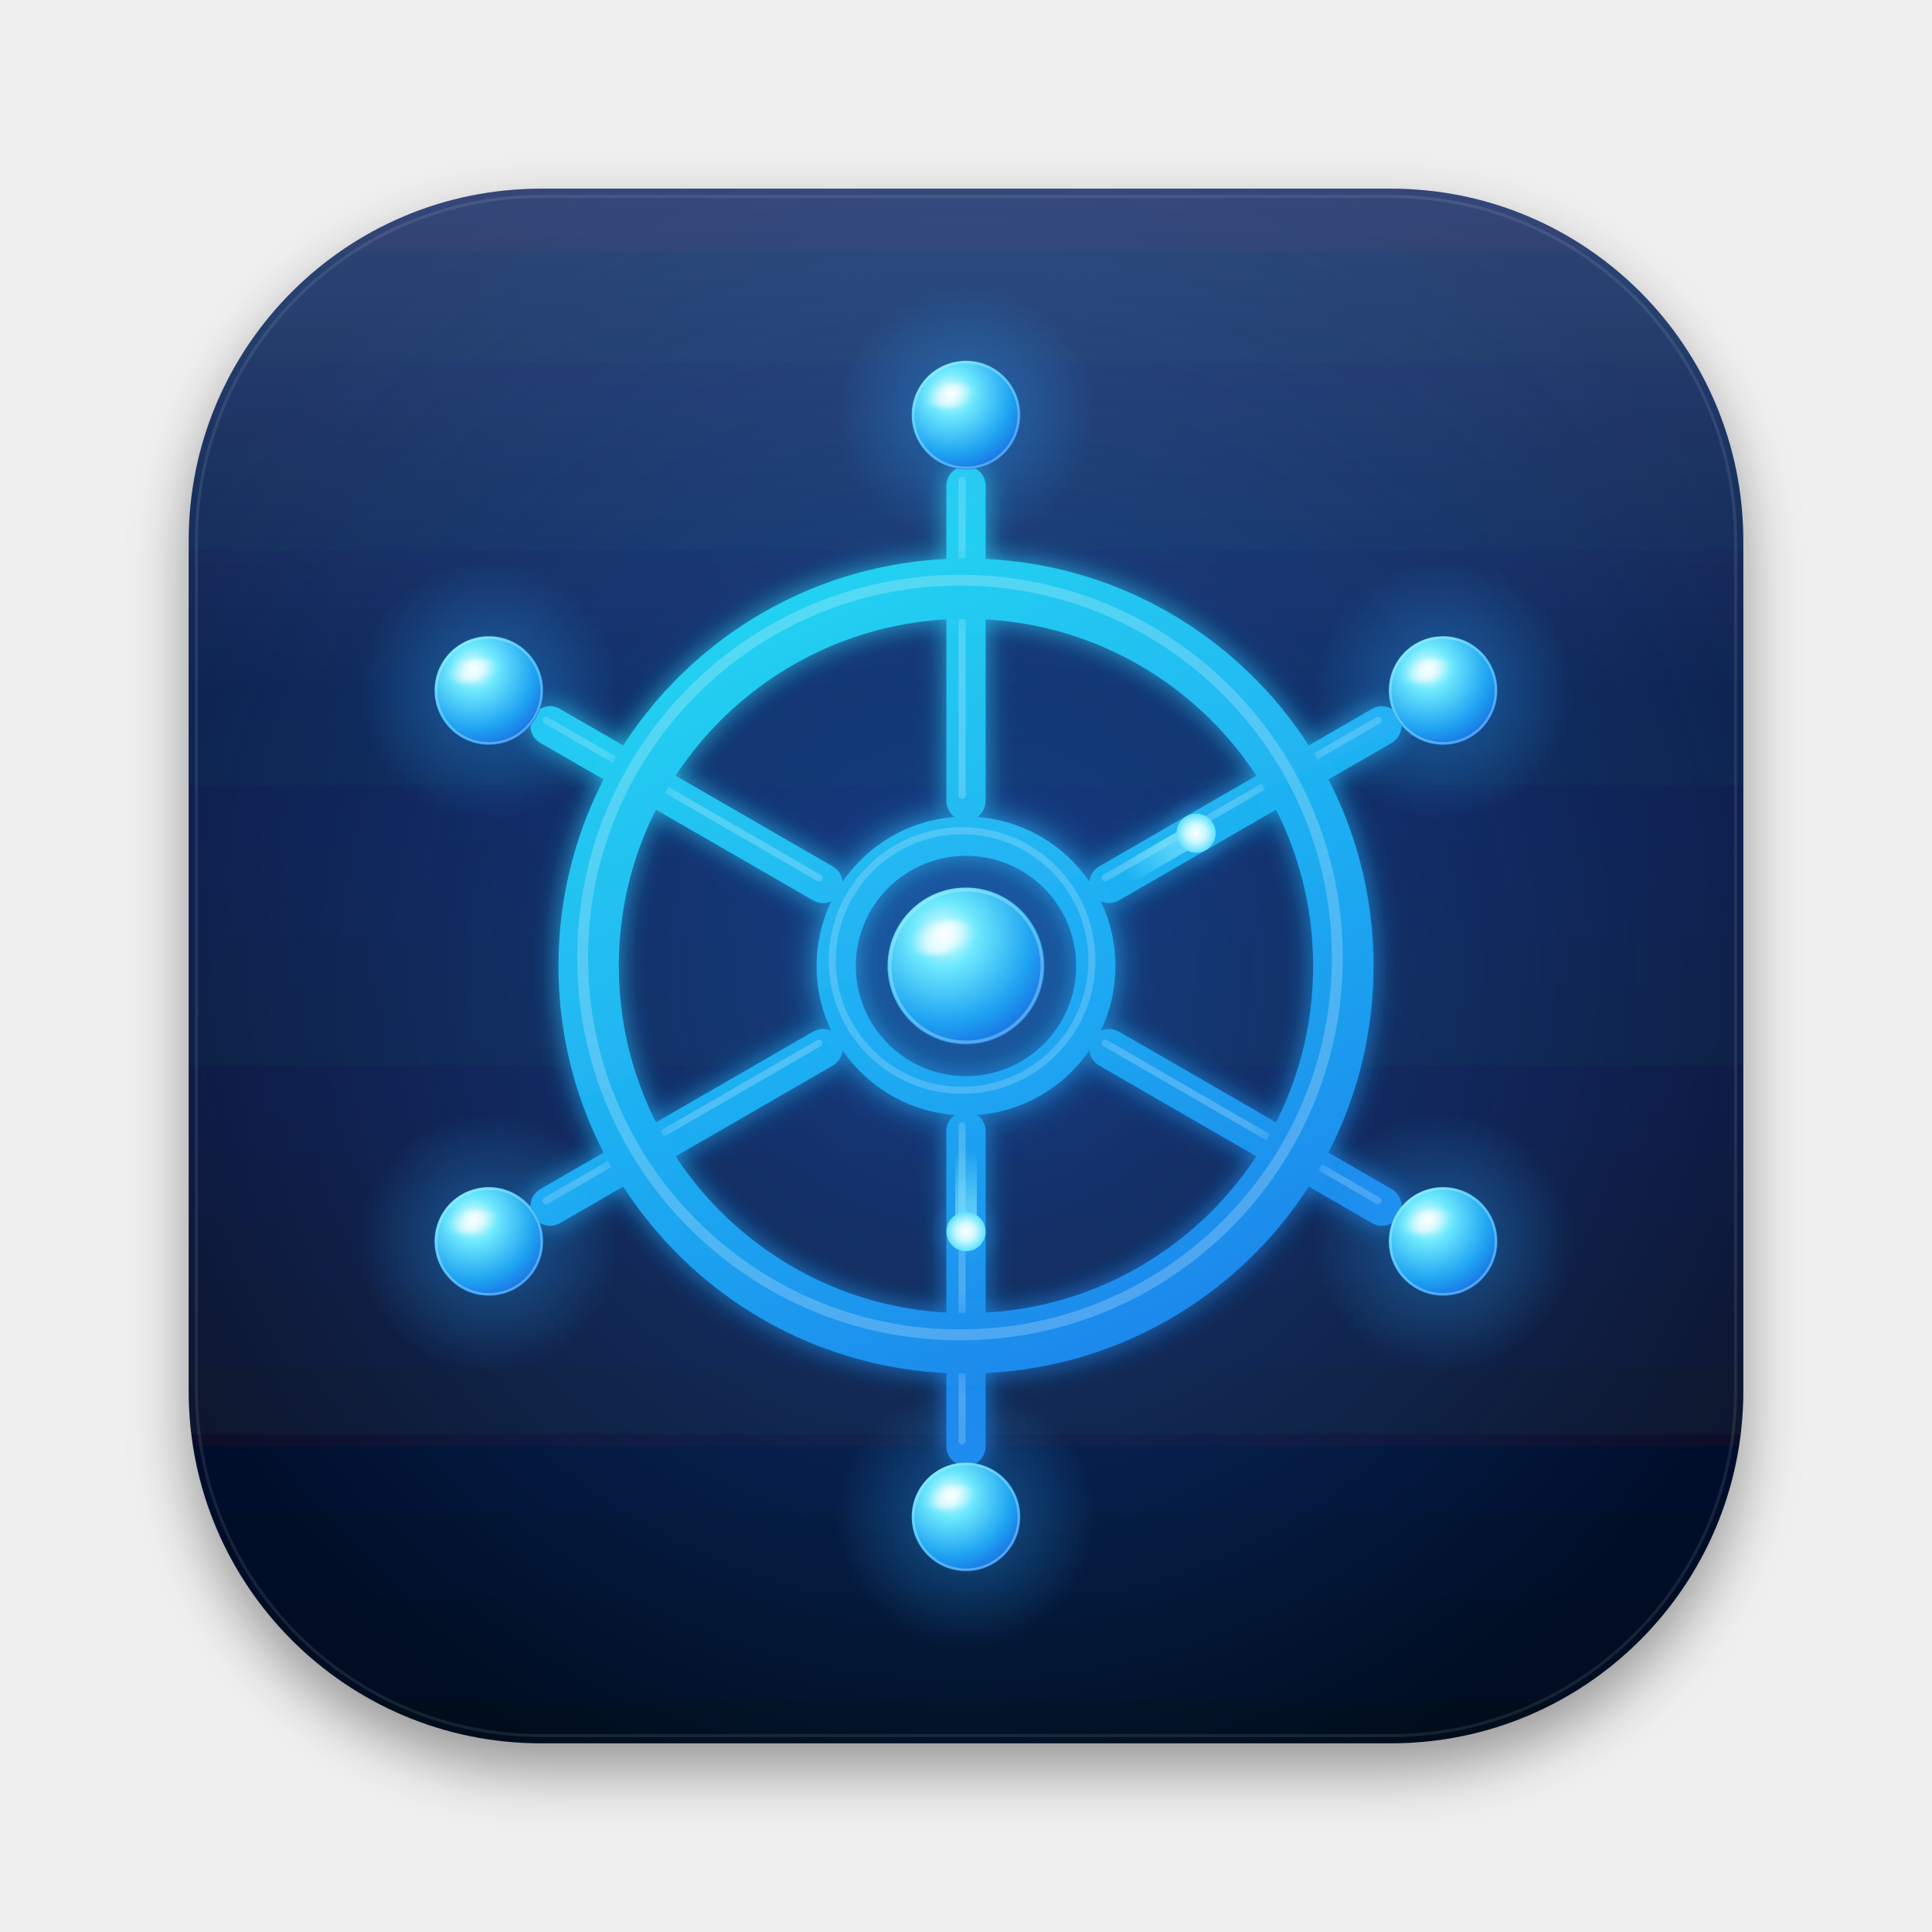
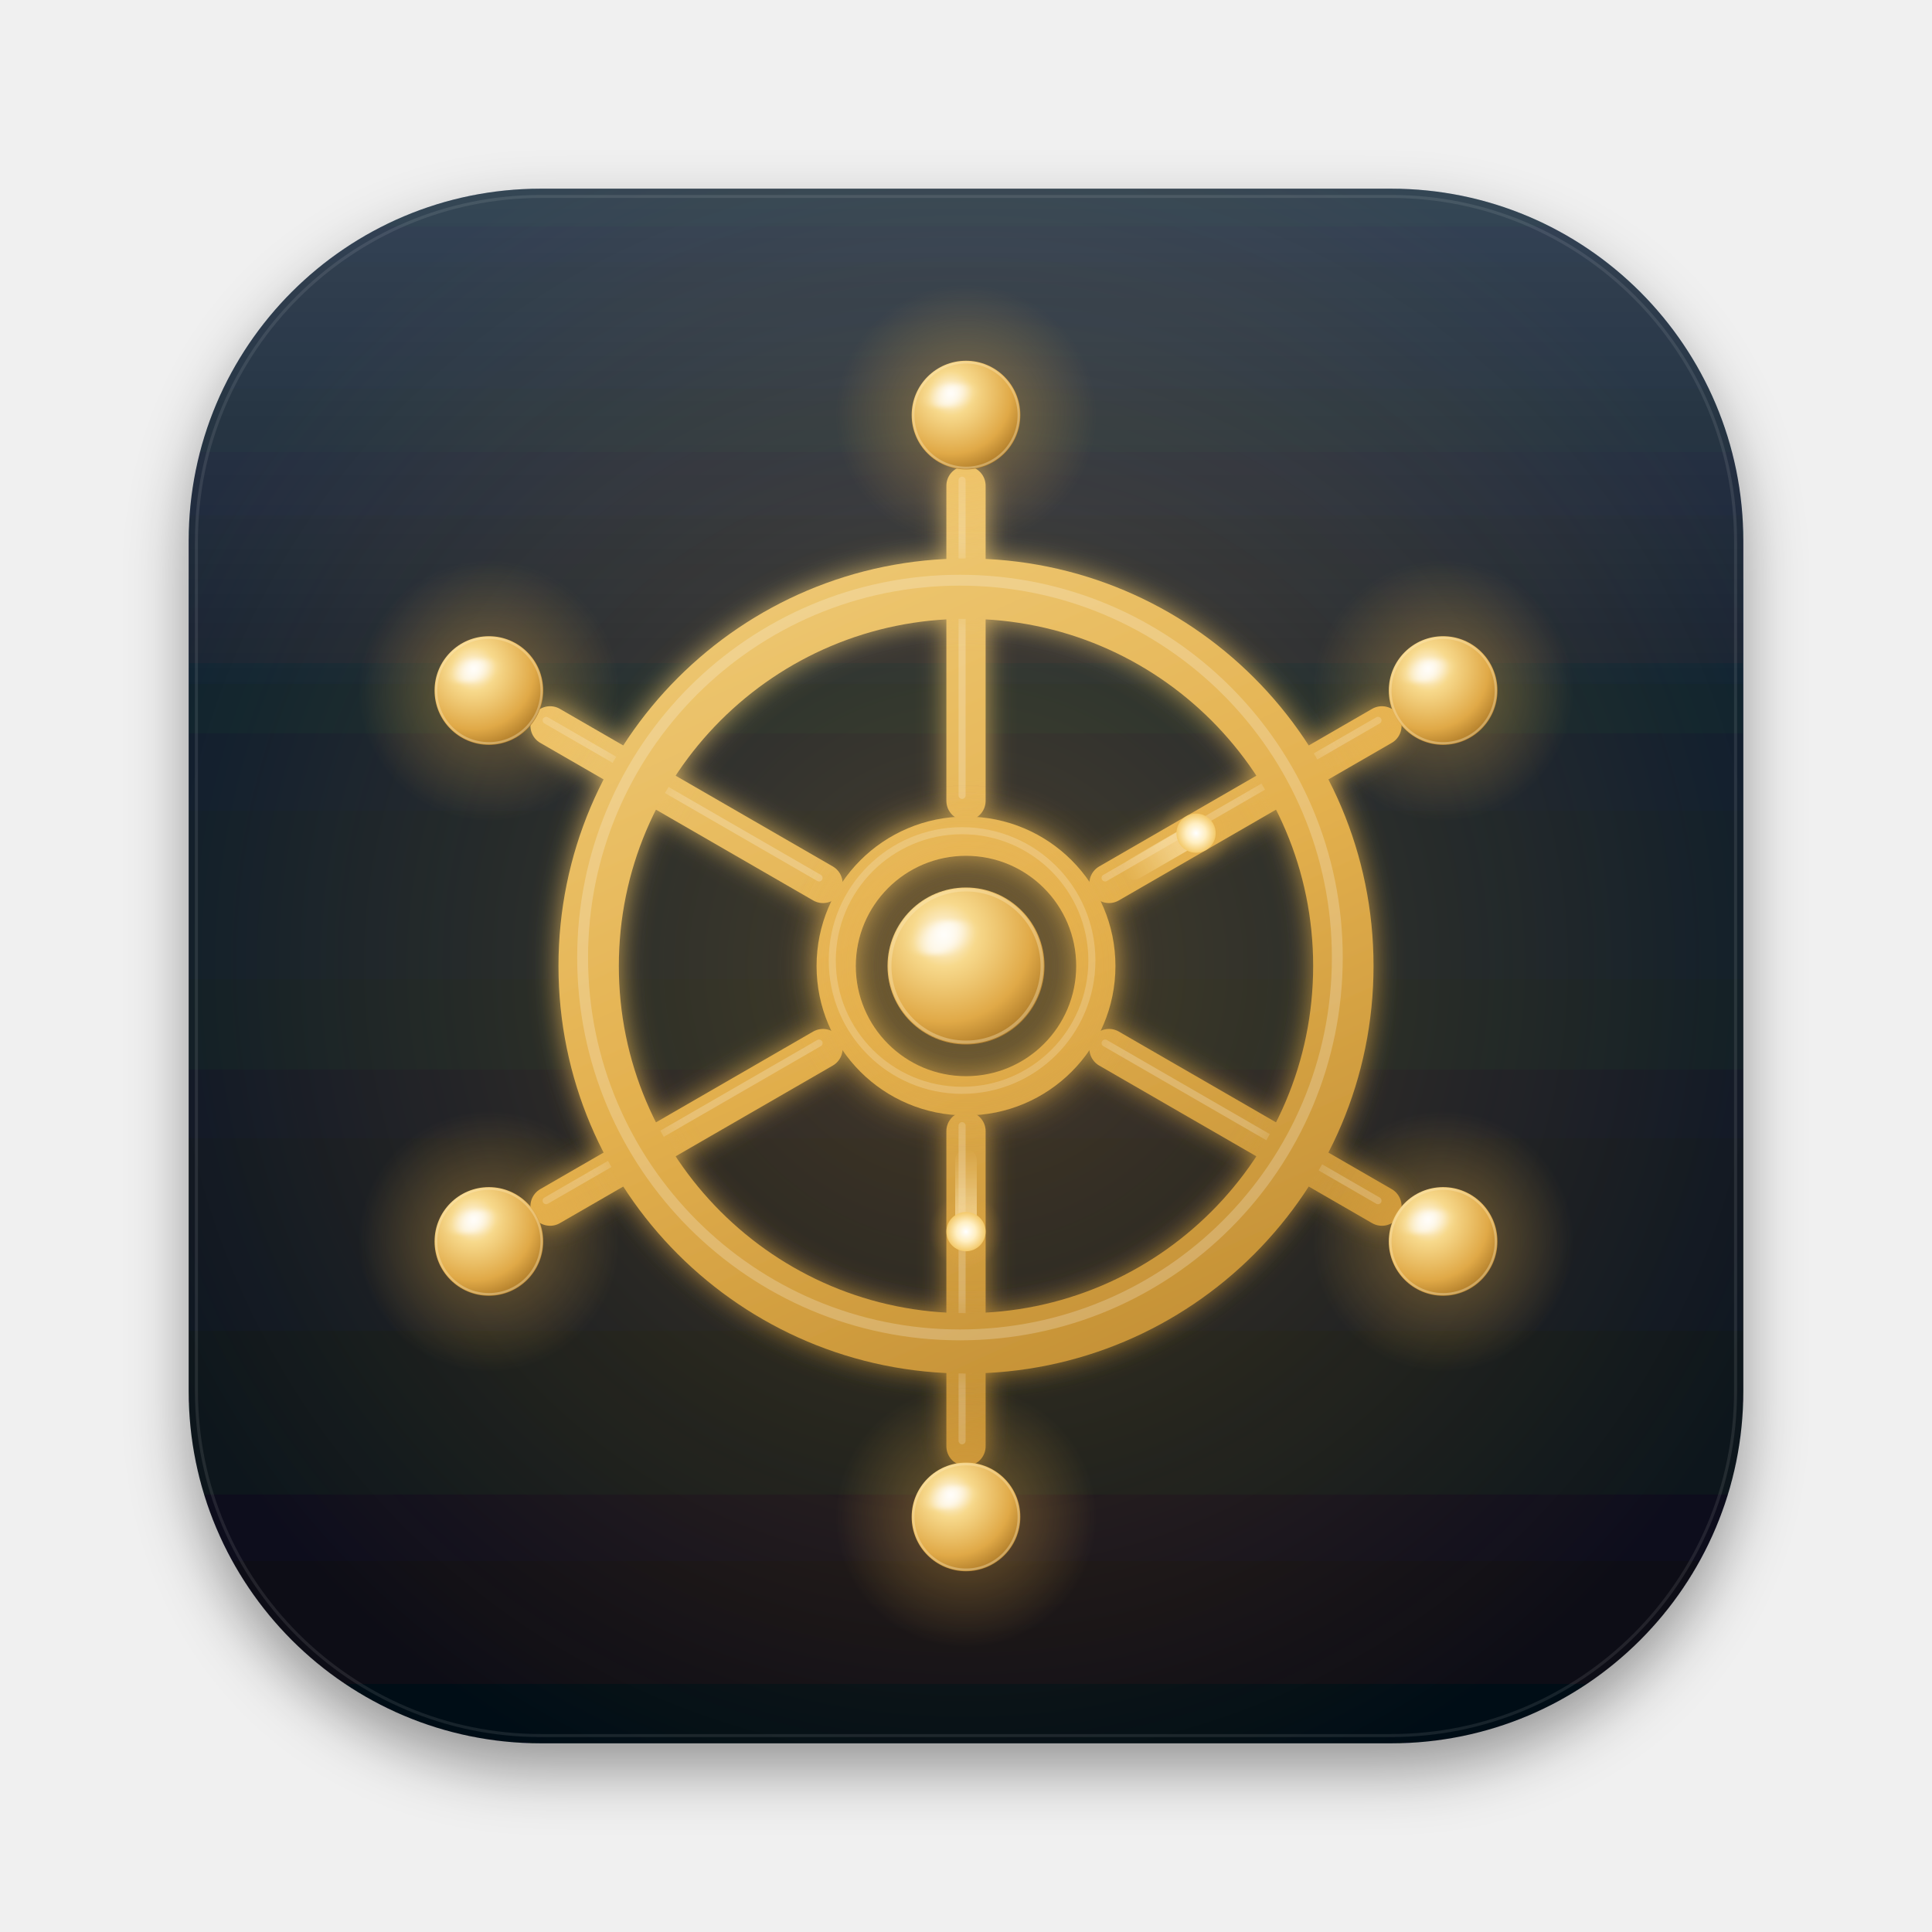
<svg xmlns="http://www.w3.org/2000/svg" viewBox="0 0 1024 1024" width="1024" height="1024">
  <defs>
    <linearGradient id="bg" x1="0" y1="0" x2="0" y2="1">
-       <stop offset="0" stop-color="#122c63" />
-       <stop offset="0.55" stop-color="#0a1a3f" />
-       <stop offset="1" stop-color="#040b1e" />
+       <stop offset="0" stop-color="#17293b" />
+       <stop offset="0.55" stop-color="#0d1a27" />
+       <stop offset="1" stop-color="#060d15" />
    </linearGradient>
    <radialGradient id="bgGlow" cx="0.5" cy="0.5" r="0.58">
-       <stop offset="0" stop-color="#1f62c4" stop-opacity="0.5" />
-       <stop offset="1" stop-color="#1f62c4" stop-opacity="0" />
+       <stop offset="0" stop-color="#c98b2e" stop-opacity="0.3" />
+       <stop offset="1" stop-color="#c98b2e" stop-opacity="0" />
    </radialGradient>
    <linearGradient id="sheen" x1="0" y1="0" x2="0" y2="1">
      <stop offset="0" stop-color="#ffffff" stop-opacity="0.13" />
      <stop offset="0.32" stop-color="#ffffff" stop-opacity="0" />
    </linearGradient>
    <linearGradient id="ink" gradientUnits="userSpaceOnUse" x1="330" y1="110" x2="694" y2="914">
-       <stop offset="0" stop-color="#2af3f0" />
-       <stop offset="0.5" stop-color="#1fb0f2" />
-       <stop offset="1" stop-color="#1c5fe6" />
+       <stop offset="0" stop-color="#f7dc92" />
+       <stop offset="0.5" stop-color="#e3b04e" />
+       <stop offset="1" stop-color="#a8741f" />
    </linearGradient>
    <linearGradient id="inkSmall" gradientUnits="userSpaceOnUse" x1="330" y1="110" x2="694" y2="914">
-       <stop offset="0" stop-color="#3cf4f2" />
-       <stop offset="0.5" stop-color="#25b6f5" />
-       <stop offset="1" stop-color="#2470f2" />
+       <stop offset="0" stop-color="#fbe4a6" />
+       <stop offset="0.5" stop-color="#ecbe5e" />
+       <stop offset="1" stop-color="#c18a30" />
    </linearGradient>
    <linearGradient id="trail" x1="0" y1="0" x2="1" y2="0">
-       <stop offset="0" stop-color="#7ff3ff" stop-opacity="0" />
-       <stop offset="1" stop-color="#9ff7ff" stop-opacity="0.8" />
+       <stop offset="0" stop-color="#ffe2a0" stop-opacity="0" />
+       <stop offset="1" stop-color="#fff0c8" stop-opacity="0.8" />
    </linearGradient>
    <radialGradient id="core" cx="0.36" cy="0.3" r="0.82">
-       <stop offset="0" stop-color="#ecfeff" />
-       <stop offset="0.25" stop-color="#6ee9fd" />
-       <stop offset="0.68" stop-color="#1fa3f2" />
-       <stop offset="1" stop-color="#1660df" />
+       <stop offset="0" stop-color="#fffaf0" />
+       <stop offset="0.25" stop-color="#f7d98c" />
+       <stop offset="0.68" stop-color="#e0a947" />
+       <stop offset="1" stop-color="#9c6a1d" />
    </radialGradient>
    <radialGradient id="halo">
-       <stop offset="0" stop-color="#3fdcff" stop-opacity="0.72" />
-       <stop offset="0.42" stop-color="#2aa8ff" stop-opacity="0.24" />
-       <stop offset="1" stop-color="#2aa8ff" stop-opacity="0" />
+       <stop offset="0" stop-color="#ffd57a" stop-opacity="0.72" />
+       <stop offset="0.42" stop-color="#f0b44a" stop-opacity="0.24" />
+       <stop offset="1" stop-color="#f0b44a" stop-opacity="0" />
    </radialGradient>
    <radialGradient id="spark">
      <stop offset="0" stop-color="#ffffff" />
-       <stop offset="0.5" stop-color="#c8f8ff" />
-       <stop offset="1" stop-color="#5fe0ff" />
+       <stop offset="0.5" stop-color="#ffefc2" />
+       <stop offset="1" stop-color="#f3c96a" />
    </radialGradient>
    <filter id="glow" x="-25%" y="-25%" width="150%" height="150%">
      <feGaussianBlur stdDeviation="7" result="b" />
      <feColorMatrix in="b" type="matrix" values="1 0 0 0 0  0 1 0 0 0  0 0 1 0 0  0 0 0 0.8 0" result="g" />
      <feMerge>
        <feMergeNode in="g" />
        <feMergeNode in="SourceGraphic" />
      </feMerge>
    </filter>
    <filter id="blur3" x="-50%" y="-50%" width="200%" height="200%">
      <feGaussianBlur stdDeviation="3" />
    </filter>
    <filter id="drop" x="-20%" y="-20%" width="140%" height="150%">
      <feDropShadow dx="0" dy="14" stdDeviation="16" flood-color="#000" flood-opacity="0.38" />
    </filter>
  </defs>
  <rect x="100" y="100" width="824" height="824" rx="186.718" fill="url(#bg)" filter="url(#drop)" />
  <rect x="100" y="100" width="824" height="824" rx="186.718" fill="url(#bgGlow)" />
  <rect x="100" y="100" width="824" height="824" rx="186.718" fill="url(#sheen)" />
  <rect x="104.12" y="104.12" width="815.76" height="815.76" rx="182.61" fill="none" stroke="#fff" stroke-opacity="0.09" stroke-width="1.609" />
  <path d="M512 424.48L512 257.44M587.795 468.24L732.455 384.72M587.795 555.76L732.455 639.28M512 599.52L512 766.56M436.205 555.76L291.545 639.28M436.205 468.24L291.545 384.72" fill="none" stroke="url(#ink)" stroke-width="20.8" stroke-linecap="round" filter="url(#glow)" />
  <path d="M512 424.48L512 257.44M587.795 468.24L732.455 384.72M587.795 555.76L732.455 639.28M512 599.52L512 766.56M436.205 555.76L291.545 639.28M436.205 468.24L291.545 384.72" fill="none" stroke="#fff" stroke-opacity="0.22" stroke-width="3.744" stroke-linecap="round" transform="translate(-2.08 -2.912)" />
  <path d="M312 512a200 200 0 1 0 400 0a200 200 0 1 0 -400 0" fill="none" stroke="url(#ink)" stroke-width="32" stroke-linecap="round" filter="url(#glow)" />
  <path d="M312 512a200 200 0 1 0 400 0a200 200 0 1 0 -400 0" fill="none" stroke="#fff" stroke-opacity="0.22" stroke-width="5.76" stroke-linecap="round" transform="translate(-3.2 -4.48)" />
  <path d="M443.2 512a68.8 68.8 0 1 0 137.6 0a68.8 68.8 0 1 0 -137.6 0" fill="none" stroke="url(#ink)" stroke-width="20.8" stroke-linecap="round" filter="url(#glow)" />
  <path d="M443.2 512a68.8 68.8 0 1 0 137.6 0a68.8 68.8 0 1 0 -137.6 0" fill="none" stroke="#fff" stroke-opacity="0.22" stroke-width="3.744" stroke-linecap="round" transform="translate(-2.08 -2.912)" />
  <circle cx="512" cy="220" r="69.12" fill="url(#halo)" />
  <circle cx="512" cy="220" r="28.8" fill="url(#core)" />
-   <circle cx="512" cy="220" r="27.936" fill="none" stroke="#c8f8ff" stroke-opacity="0.35" stroke-width="1.2" />
+   <circle cx="512" cy="220" r="27.936" fill="none" stroke="#ffefc2" stroke-opacity="0.35" stroke-width="1.2" />
  <ellipse cx="503.36" cy="209.632" rx="8.64" ry="5.472" fill="#fff" fill-opacity="0.7" filter="url(#blur3)" transform="rotate(-30 503.36 209.632)" />
  <circle cx="764.879" cy="366" r="69.12" fill="url(#halo)" />
  <circle cx="764.879" cy="366" r="28.8" fill="url(#core)" />
-   <circle cx="764.879" cy="366" r="27.936" fill="none" stroke="#c8f8ff" stroke-opacity="0.35" stroke-width="1.2" />
+   <circle cx="764.879" cy="366" r="27.936" fill="none" stroke="#ffefc2" stroke-opacity="0.35" stroke-width="1.2" />
  <ellipse cx="756.239" cy="355.632" rx="8.64" ry="5.472" fill="#fff" fill-opacity="0.7" filter="url(#blur3)" transform="rotate(-30 756.239 355.632)" />
  <circle cx="764.879" cy="658" r="69.12" fill="url(#halo)" />
  <circle cx="764.879" cy="658" r="28.8" fill="url(#core)" />
-   <circle cx="764.879" cy="658" r="27.936" fill="none" stroke="#c8f8ff" stroke-opacity="0.35" stroke-width="1.2" />
+   <circle cx="764.879" cy="658" r="27.936" fill="none" stroke="#ffefc2" stroke-opacity="0.35" stroke-width="1.2" />
  <ellipse cx="756.239" cy="647.632" rx="8.64" ry="5.472" fill="#fff" fill-opacity="0.7" filter="url(#blur3)" transform="rotate(-30 756.239 647.632)" />
  <circle cx="512" cy="804" r="69.12" fill="url(#halo)" />
  <circle cx="512" cy="804" r="28.8" fill="url(#core)" />
-   <circle cx="512" cy="804" r="27.936" fill="none" stroke="#c8f8ff" stroke-opacity="0.35" stroke-width="1.2" />
+   <circle cx="512" cy="804" r="27.936" fill="none" stroke="#ffefc2" stroke-opacity="0.35" stroke-width="1.2" />
  <ellipse cx="503.36" cy="793.632" rx="8.64" ry="5.472" fill="#fff" fill-opacity="0.7" filter="url(#blur3)" transform="rotate(-30 503.36 793.632)" />
  <circle cx="259.121" cy="658" r="69.12" fill="url(#halo)" />
  <circle cx="259.121" cy="658" r="28.8" fill="url(#core)" />
-   <circle cx="259.121" cy="658" r="27.936" fill="none" stroke="#c8f8ff" stroke-opacity="0.35" stroke-width="1.2" />
+   <circle cx="259.121" cy="658" r="27.936" fill="none" stroke="#ffefc2" stroke-opacity="0.35" stroke-width="1.2" />
  <ellipse cx="250.481" cy="647.632" rx="8.64" ry="5.472" fill="#fff" fill-opacity="0.7" filter="url(#blur3)" transform="rotate(-30 250.481 647.632)" />
  <circle cx="259.121" cy="366" r="69.12" fill="url(#halo)" />
  <circle cx="259.121" cy="366" r="28.8" fill="url(#core)" />
-   <circle cx="259.121" cy="366" r="27.936" fill="none" stroke="#c8f8ff" stroke-opacity="0.35" stroke-width="1.2" />
+   <circle cx="259.121" cy="366" r="27.936" fill="none" stroke="#ffefc2" stroke-opacity="0.35" stroke-width="1.2" />
  <ellipse cx="250.481" cy="355.632" rx="8.64" ry="5.472" fill="#fff" fill-opacity="0.7" filter="url(#blur3)" transform="rotate(-30 250.481 355.632)" />
  <circle cx="512" cy="512" r="99.84" fill="url(#halo)" />
  <circle cx="512" cy="512" r="41.6" fill="url(#core)" />
-   <circle cx="512" cy="512" r="40.352" fill="none" stroke="#c8f8ff" stroke-opacity="0.35" stroke-width="1.664" />
+   <circle cx="512" cy="512" r="40.352" fill="none" stroke="#ffefc2" stroke-opacity="0.35" stroke-width="1.664" />
  <ellipse cx="499.52" cy="497.024" rx="12.48" ry="7.904" fill="#fff" fill-opacity="0.7" filter="url(#blur3)" transform="rotate(-30 499.52 497.024)" />
  <g transform="rotate(-30 633.936 441.6)" opacity="0.95">
    <rect x="590.256" y="435.88" width="43.68" height="11.44" rx="5.72" fill="url(#trail)" />
  </g>
  <circle cx="633.936" cy="441.6" r="19.76" fill="url(#halo)" opacity="0.8" />
  <circle cx="633.936" cy="441.6" r="10.4" fill="url(#spark)" />
  <g transform="rotate(90 512 652.8)" opacity="0.95">
    <rect x="468.32" y="647.08" width="43.68" height="11.44" rx="5.72" fill="url(#trail)" />
  </g>
  <circle cx="512" cy="652.8" r="19.76" fill="url(#halo)" opacity="0.8" />
  <circle cx="512" cy="652.8" r="10.4" fill="url(#spark)" />
</svg>
